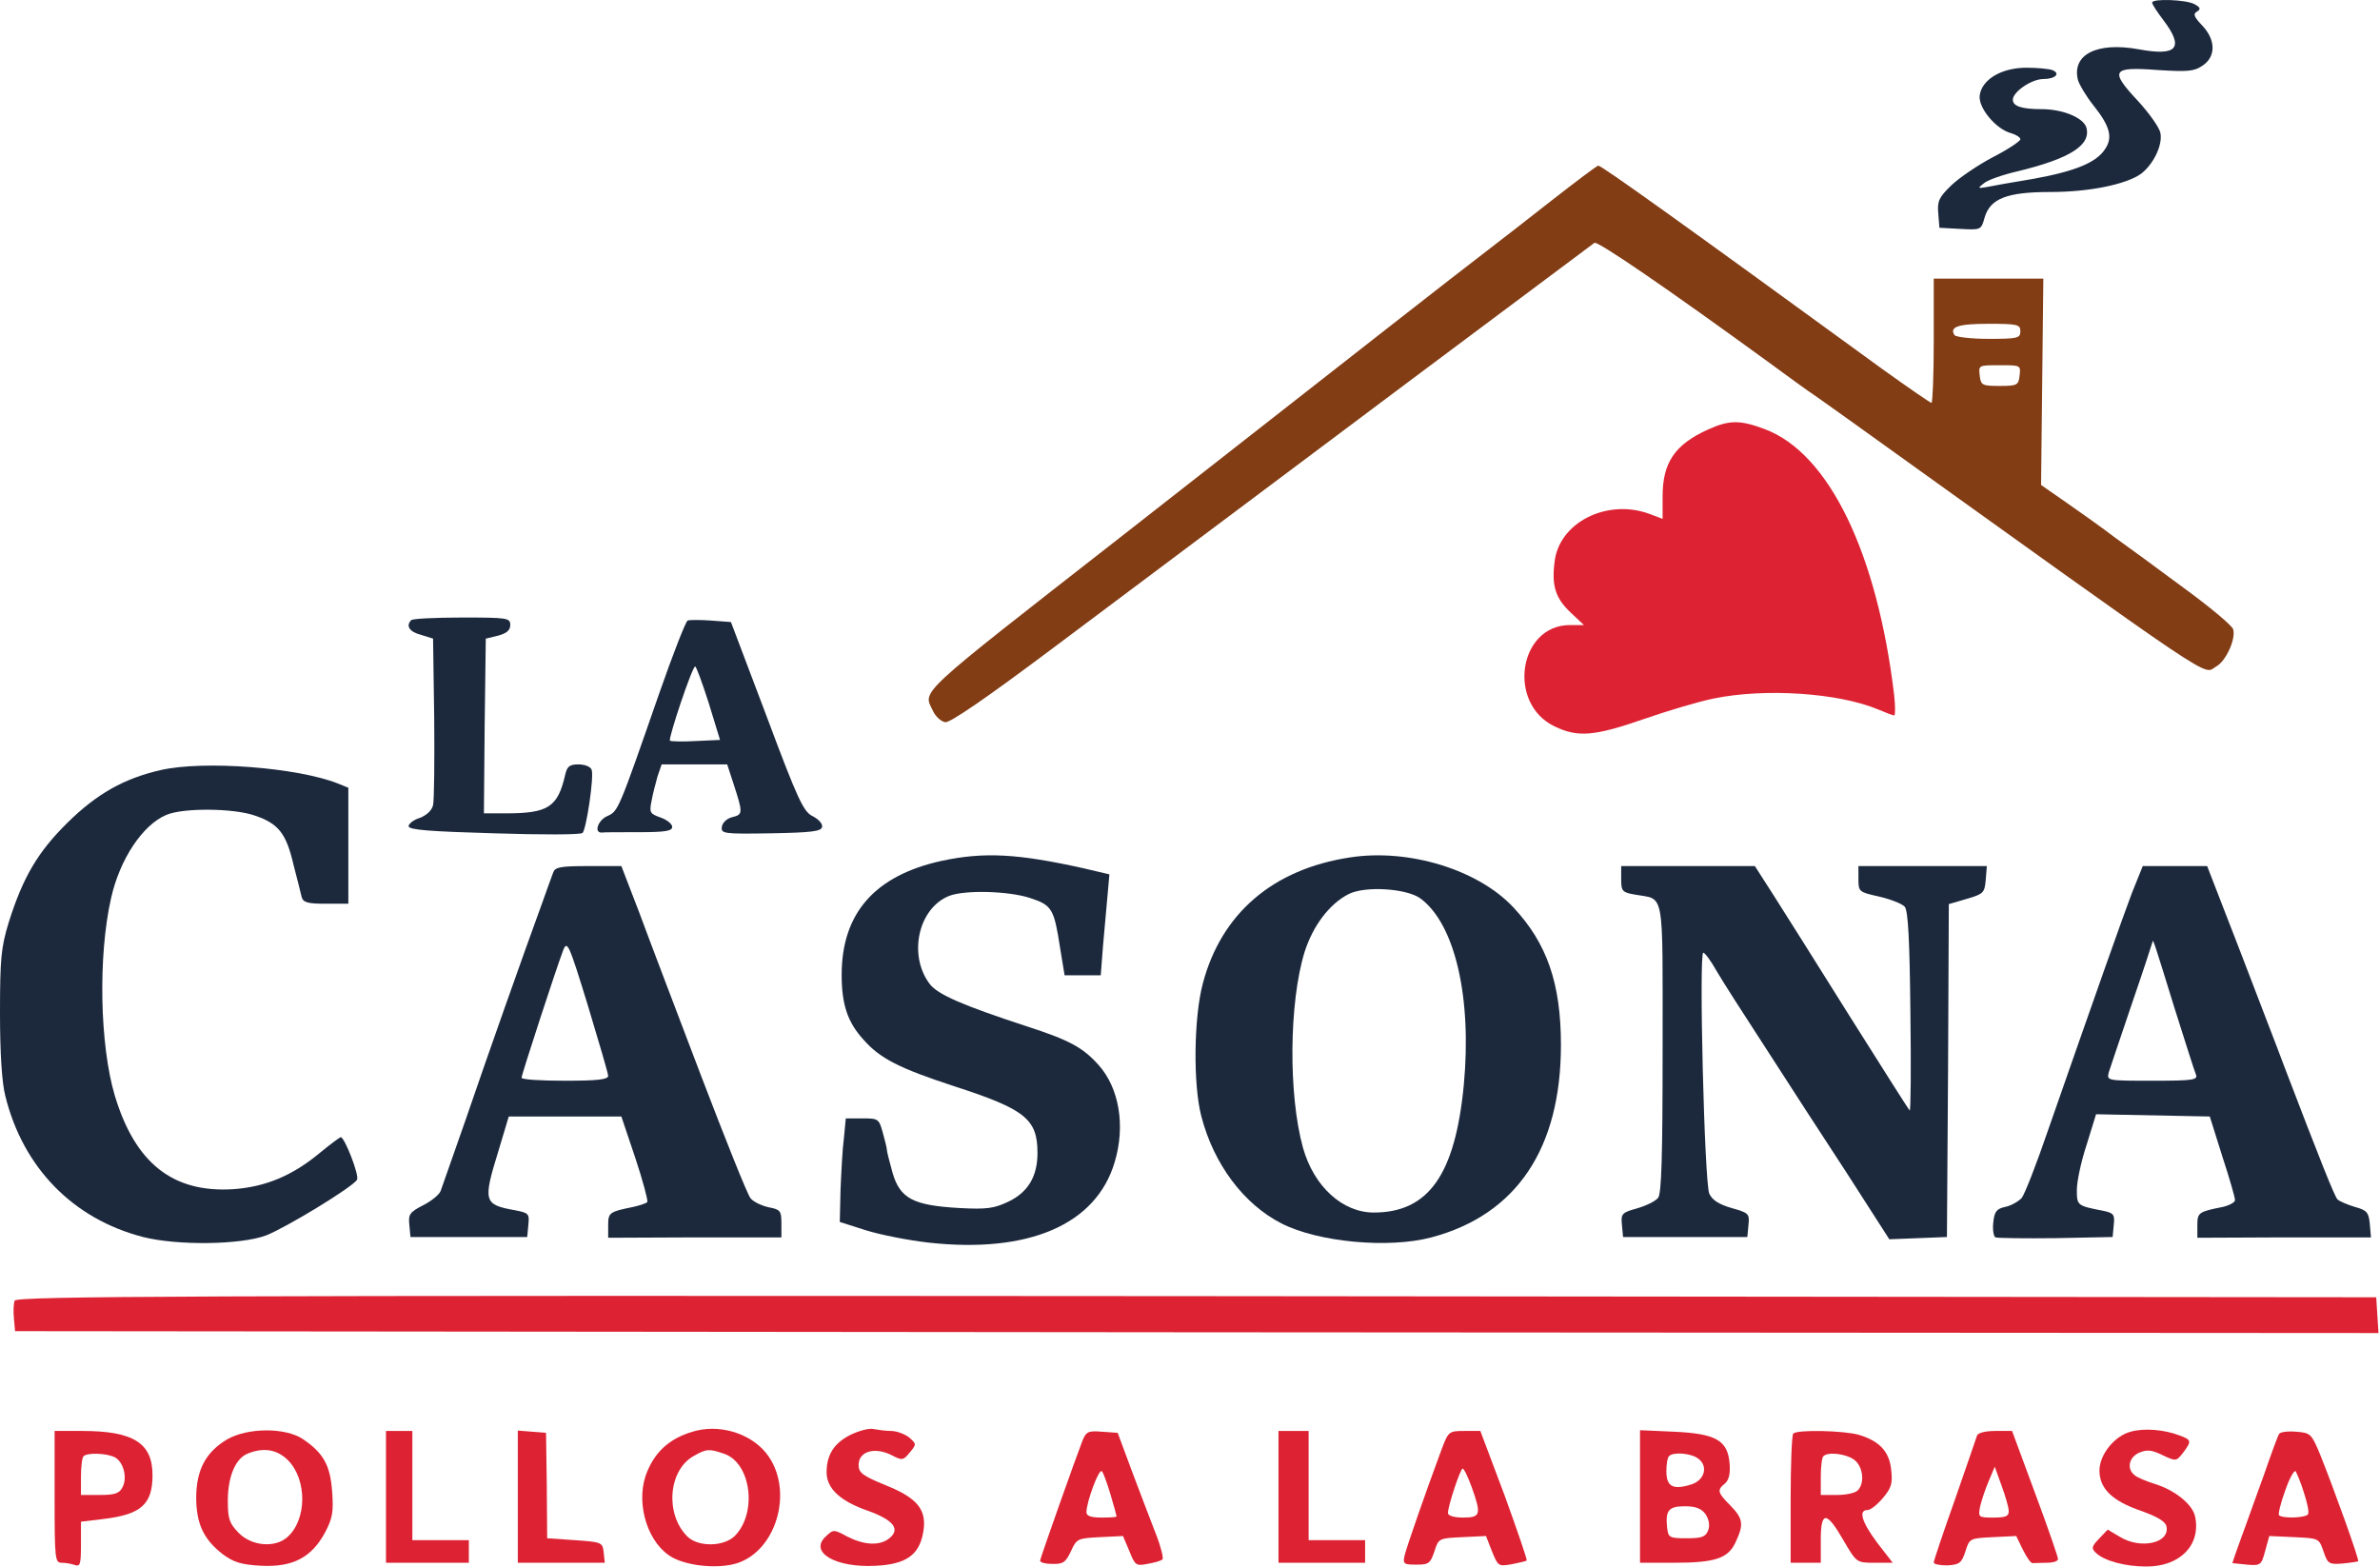
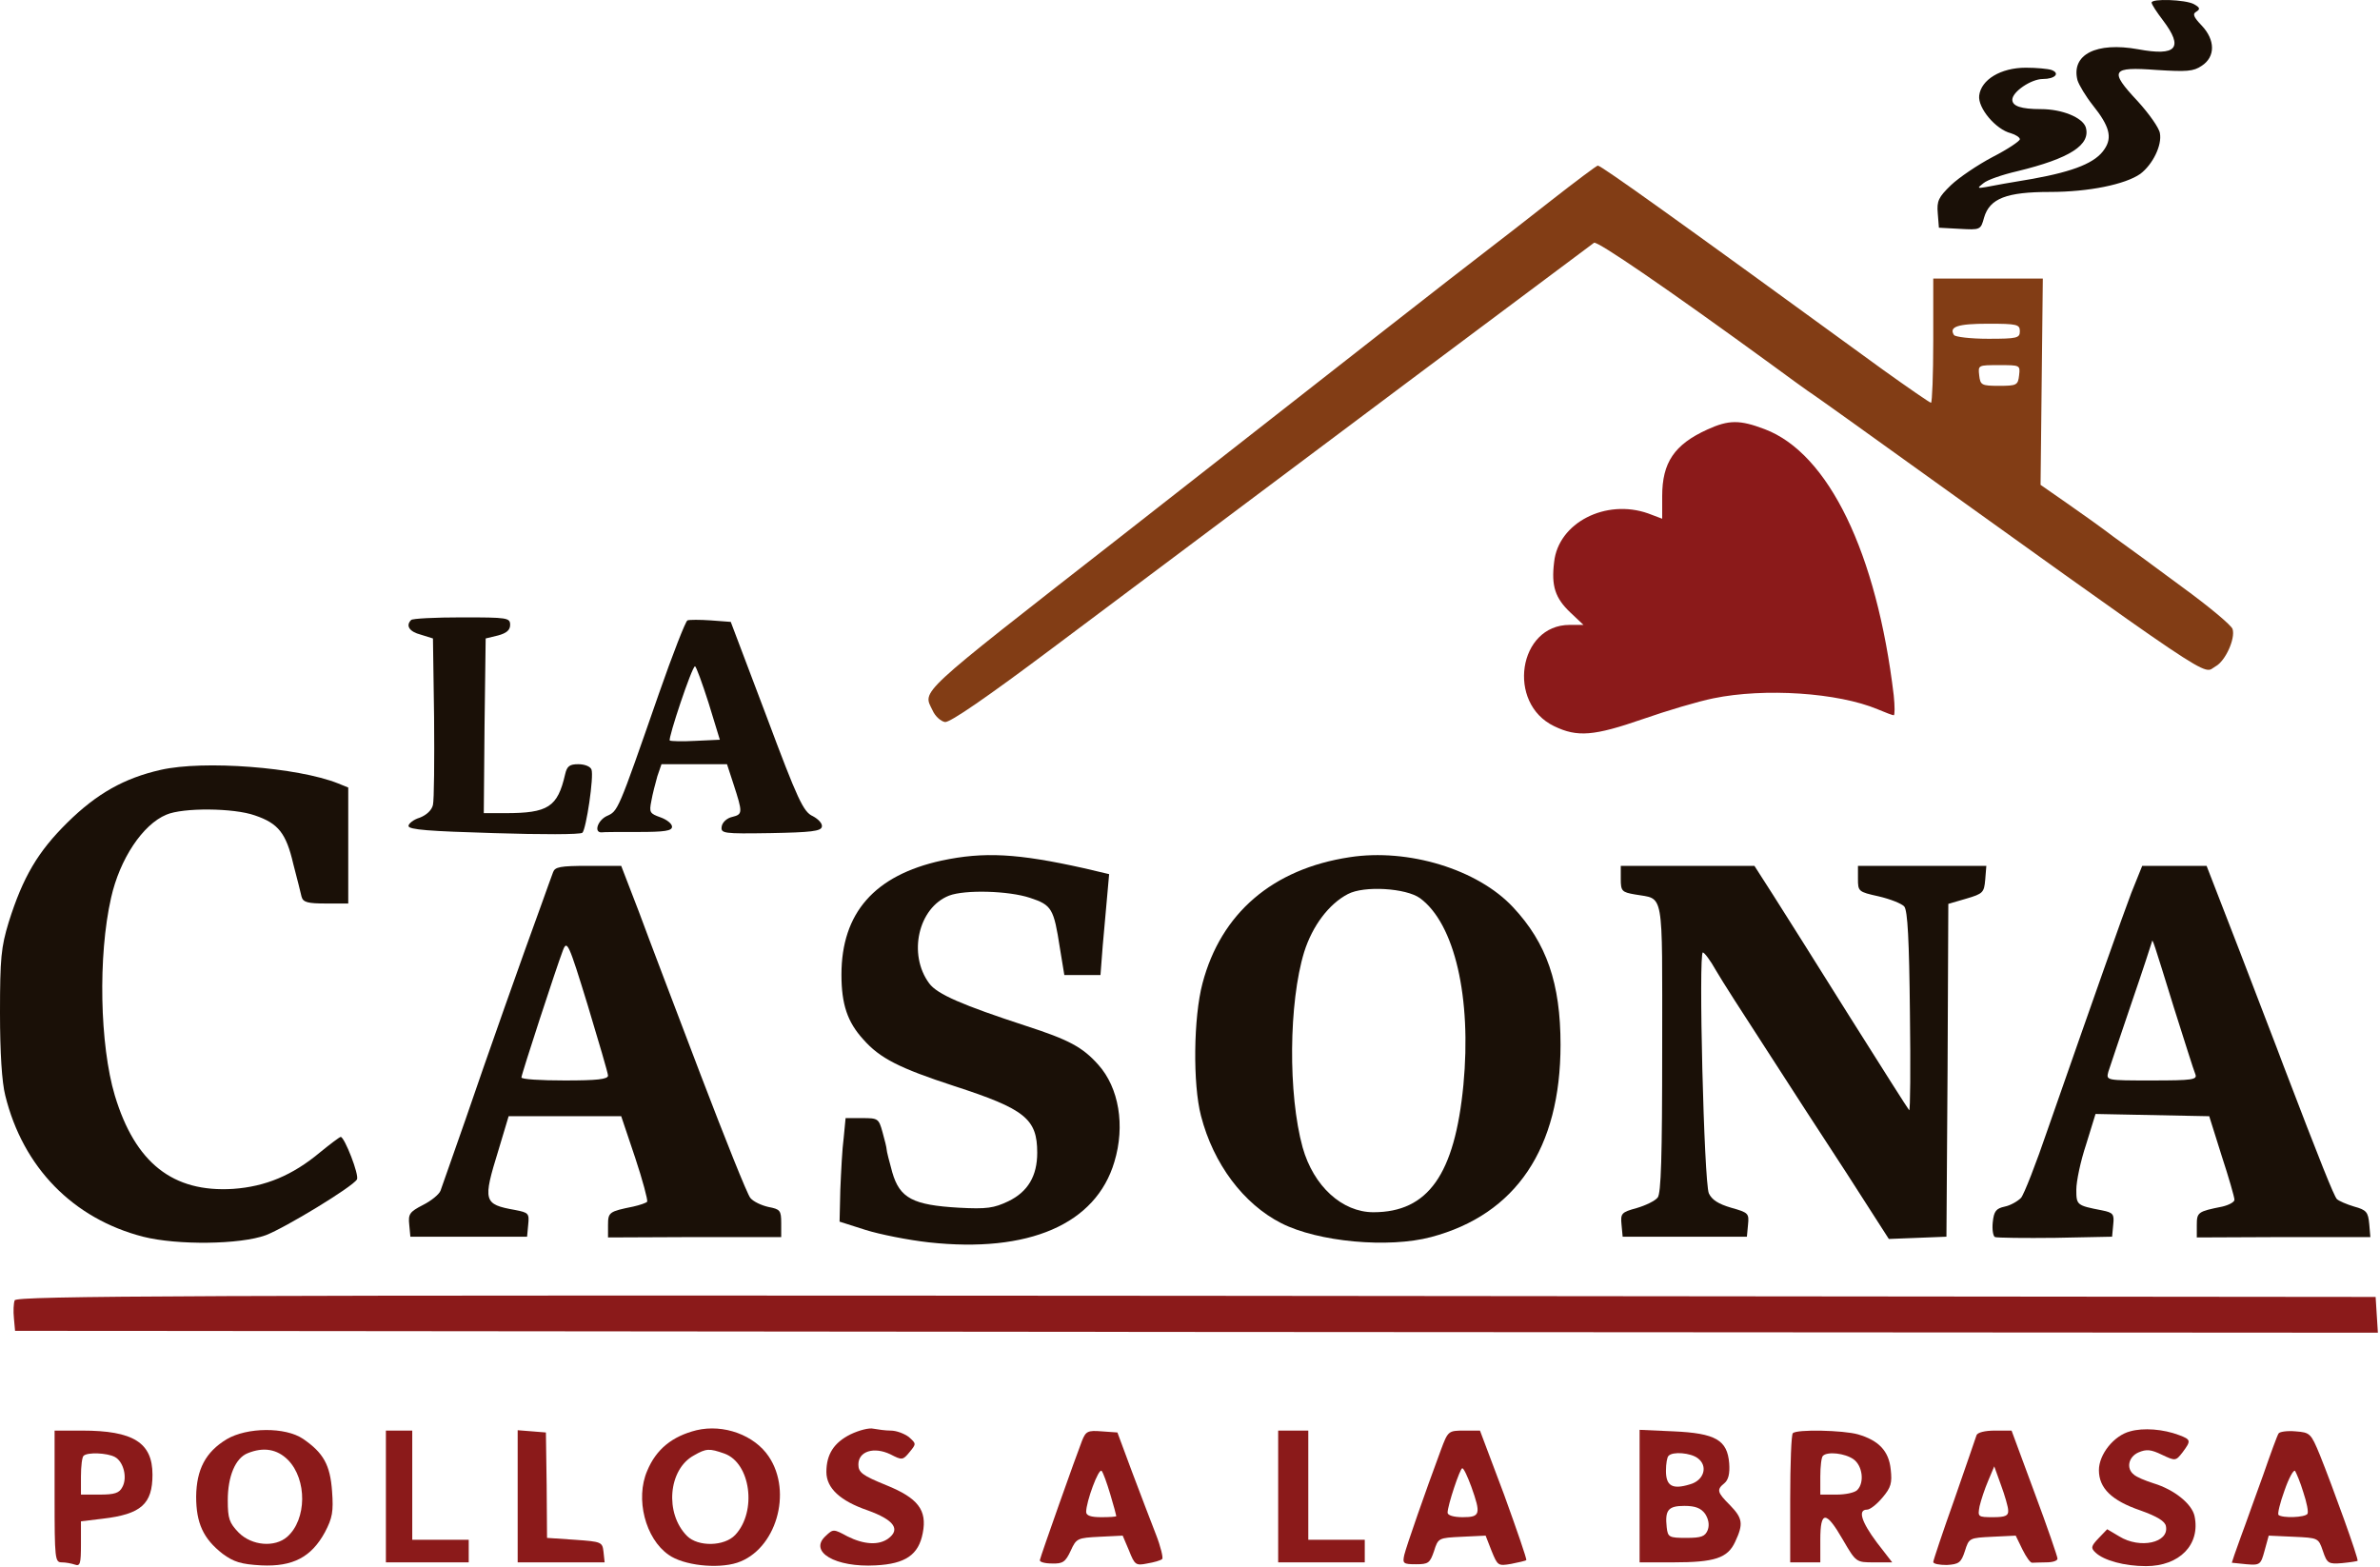
- <svg xmlns="http://www.w3.org/2000/svg" width="100%" height="100%" viewBox="0 0 632 416" version="1.1" xml:space="preserve" style="fill-rule:evenodd;clip-rule:evenodd;stroke-linejoin:round;stroke-miterlimit:2;">
-   <g transform="matrix(1,0,0,1,-175.5,-263.0177)">
-     <g transform="matrix(0.1,0,0,-0.1,0,958)">
-       <path d="M7470,6943C7470,6938 7484,6917 7500,6896C7556,6822 7536,6800 7434,6819C7323,6839 7256,6805 7273,6737C7277,6724 7295,6694 7314,6670C7358,6615 7366,6585 7345,6554C7322,6518 7265,6495 7155,6475C7100,6466 7044,6456 7030,6453C7007,6449 7006,6450 7023,6463C7033,6472 7074,6486 7113,6495C7253,6529 7309,6565 7295,6612C7286,6638 7232,6660 7176,6660C7123,6660 7100,6668 7100,6685C7100,6706 7150,6740 7181,6740C7213,6740 7228,6755 7204,6764C7195,6767 7165,6770 7136,6770C7069,6770 7017,6738 7012,6696C7008,6663 7056,6606 7096,6596C7109,6592 7120,6585 7120,6580C7120,6575 7087,6553 7048,6533C7008,6512 6958,6478 6937,6458C6904,6426 6899,6416 6902,6383L6905,6345L6960,6342C7015,6339 7016,6339 7025,6372C7040,6423 7085,6440 7200,6440C7303,6440 7400,6460 7440,6488C7473,6513 7498,6564 7492,6596C7490,6610 7463,6648 7433,6681C7356,6763 7363,6773 7483,6764C7563,6759 7581,6760 7603,6775C7640,6799 7639,6844 7603,6882C7581,6905 7578,6913 7589,6919C7600,6926 7598,6930 7582,6939C7559,6951 7470,6954 7470,6943Z" style="fill:rgb(28,41,61);fill-rule:nonzero;" />
+ <svg xmlns="http://www.w3.org/2000/svg" width="100%" height="100%" viewBox="0 0 2634 1734" version="1.1" xml:space="preserve" style="fill-rule:evenodd;clip-rule:evenodd;stroke-linejoin:round;stroke-miterlimit:2;">
+   <g>
+     <g>
+       <path d="M2381.25,2.843c0,2.083 5.833,10.833 12.5,19.583c23.333,30.833 15,40 -27.5,32.083c-46.25,-8.333 -74.167,5.833 -67.083,34.167c1.667,5.417 9.167,17.917 17.083,27.917c18.333,22.917 21.667,35.417 12.917,48.333c-9.583,15 -33.333,24.583 -79.167,32.917c-22.917,3.75 -46.25,7.917 -52.083,9.167c-9.583,1.667 -10,1.25 -2.917,-4.167c4.167,-3.75 21.25,-9.583 37.5,-13.333c58.333,-14.167 81.667,-29.167 75.833,-48.75c-3.75,-10.833 -26.25,-20 -49.583,-20c-22.083,0 -31.667,-3.333 -31.667,-10.417c0,-8.75 20.833,-22.917 33.75,-22.917c13.333,0 19.583,-6.25 9.583,-10c-3.75,-1.25 -16.25,-2.5 -28.333,-2.5c-27.917,0 -49.583,13.333 -51.667,30.833c-1.667,13.75 18.333,37.5 35,41.667c5.417,1.667 10,4.583 10,6.667c0,2.083 -13.75,11.25 -30,19.583c-16.667,8.75 -37.5,22.917 -46.25,31.25c-13.75,13.333 -15.833,17.5 -14.583,31.25l1.25,15.833l22.917,1.25c22.917,1.25 23.333,1.25 27.083,-12.5c6.25,-21.25 25,-28.333 72.917,-28.333c42.917,0 83.333,-8.333 100,-20c13.75,-10.417 24.167,-31.667 21.667,-45c-0.833,-5.833 -12.083,-21.667 -24.583,-35.417c-32.083,-34.167 -29.167,-38.333 20.833,-34.583c33.333,2.083 40.833,1.667 50,-4.583c15.417,-10 15,-28.75 0,-44.583c-9.167,-9.583 -10.417,-12.917 -5.833,-15.417c4.583,-2.917 3.75,-4.583 -2.917,-8.333c-9.583,-5 -46.667,-6.25 -46.667,-1.667Z" style="fill:#1a1007;fill-rule:nonzero;" />
    </g>
-     <g transform="matrix(0.1,0,0,-0.1,0,958)">
-       <path d="M5876,6418C5811,6367 5734,6307 5705,6285C5676,6263 5555,6169 5435,6075C5205,5895 5047,5771 4726,5520C4183,5096 4206,5117 4232,5063C4239,5047 4254,5034 4265,5032C4278,5030 4378,5099 4550,5228C5166,5690 5979,6298 5989,6305C5998,6310 6181,6185 6461,5981C6503,5950 6546,5919 6556,5912C6567,5905 6616,5870 6665,5835C7673,5112 7602,5159 7640,5180C7666,5194 7693,5254 7685,5279C7682,5289 7622,5339 7552,5390C7482,5442 7400,5502 7369,5524C7339,5547 7283,5587 7244,5614L7175,5662L7181,6210L6890,6210L6890,6045C6890,5954 6887,5880 6884,5880C6881,5880 6823,5920 6756,5968C6208,6367 6008,6510 5999,6510C5996,6510 5940,6468 5876,6418ZM7120,6070C7120,6052 7113,6050 7036,6050C6989,6050 6948,6055 6945,6060C6931,6082 6955,6090 7036,6090C7113,6090 7120,6088 7120,6070ZM7118,5953C7115,5927 7112,5925 7065,5925C7018,5925 7015,5927 7012,5953C7009,5980 7009,5980 7065,5980C7121,5980 7121,5980 7118,5953Z" style="fill:rgb(130,61,21);fill-rule:nonzero;" />
+     <g>
+       <path d="M1717.083,221.593c-27.083,21.25 -59.167,46.25 -71.25,55.417c-12.083,9.167 -62.5,48.333 -112.5,87.5c-95.833,75 -161.667,126.667 -295.417,231.25c-226.25,176.667 -216.667,167.917 -205.833,190.417c2.917,6.667 9.167,12.083 13.75,12.917c5.417,0.833 47.083,-27.917 118.75,-81.667c256.667,-192.5 595.417,-445.833 599.583,-448.75c3.75,-2.083 80,50 196.667,135c17.5,12.917 35.417,25.833 39.583,28.75c4.583,2.917 25,17.5 45.417,32.083c420,301.25 390.417,281.667 406.25,272.917c10.833,-5.833 22.083,-30.833 18.75,-41.25c-1.25,-4.167 -26.25,-25 -55.417,-46.25c-29.167,-21.667 -63.333,-46.667 -76.25,-55.833c-12.5,-9.583 -35.833,-26.25 -52.083,-37.5l-28.75,-20l2.5,-228.333l-121.25,0l0,68.75c0,37.917 -1.25,68.75 -2.5,68.75c-1.25,0 -25.417,-16.667 -53.333,-36.667c-228.333,-166.25 -311.667,-225.833 -315.417,-225.833c-1.25,0 -24.583,17.5 -51.25,38.333Zm518.333,145c0,7.5 -2.917,8.333 -35,8.333c-19.583,0 -36.667,-2.083 -37.917,-4.167c-5.833,-9.167 4.167,-12.5 37.917,-12.5c32.083,0 35,0.833 35,8.333Zm-0.833,48.75c-1.25,10.833 -2.5,11.667 -22.083,11.667c-19.583,0 -20.833,-0.833 -22.083,-11.667c-1.25,-11.25 -1.25,-11.25 22.083,-11.25c23.333,0 23.333,0 22.083,11.25Z" style="fill:#823d15;fill-rule:nonzero;" />
    </g>
-     <g transform="matrix(0.1,0,0,-0.1,0,958)">
-       <path d="M6290,5809C6202,5769 6170,5721 6170,5632L6170,5572L6133,5586C6020,5626 5894,5561 5883,5457C5875,5393 5886,5361 5926,5323L5961,5290L5924,5290C5788,5290 5756,5082 5883,5021C5945,4991 5989,4995 6119,5040C6182,5062 6266,5087 6306,5095C6442,5123 6637,5110 6742,5066C6763,5057 6782,5050 6785,5050C6788,5050 6788,5074 6785,5103C6740,5481 6612,5746 6442,5810C6376,5835 6347,5835 6290,5809Z" style="fill:rgb(221,35,51);fill-rule:nonzero;" />
+     <g>
+       <path d="M1889.583,475.343c-36.667,16.667 -50,36.667 -50,73.75l0,25l-15.417,-5.833c-47.083,-16.667 -99.583,10.417 -104.167,53.75c-3.333,26.667 1.25,40 17.917,55.833l14.583,13.75l-15.417,0c-56.667,0 -70,86.667 -17.083,112.083c25.833,12.5 44.167,10.833 98.333,-7.917c26.25,-9.167 61.25,-19.583 77.917,-22.917c56.667,-11.667 137.917,-6.25 181.667,12.083c8.75,3.75 16.667,6.667 17.917,6.667c1.25,0 1.25,-10 0,-22.083c-18.75,-157.5 -72.083,-267.917 -142.917,-294.583c-27.5,-10.417 -39.583,-10.417 -63.333,0.417Z" style="fill:#8b1a1a;fill-rule:nonzero;" />
    </g>
-     <g transform="matrix(0.1,0,0,-0.1,0,958)">
-       <path d="M2847,5303C2832,5288 2842,5272 2873,5264L2905,5254L2908,5045C2909,4929 2908,4825 2905,4812C2902,4798 2888,4785 2870,4778C2853,4773 2840,4762 2840,4756C2840,4746 2896,4742 3067,4737C3192,4733 3297,4733 3302,4738C3312,4748 3333,4888 3326,4906C3323,4914 3308,4920 3291,4920C3268,4920 3261,4915 3256,4893C3236,4806 3211,4790 3097,4790L3040,4790L3042,5022L3045,5254L3078,5262C3100,5268 3110,5276 3110,5290C3110,5309 3103,5310 2982,5310C2911,5310 2850,5307 2847,5303Z" style="fill:rgb(28,41,61);fill-rule:nonzero;" />
+     <g>
+       <path d="M455,686.176c-6.25,6.25 -2.083,12.917 10.833,16.25l13.333,4.167l1.25,87.083c0.417,48.333 0,91.667 -1.25,97.083c-1.25,5.833 -7.083,11.25 -14.583,14.167c-7.083,2.083 -12.5,6.667 -12.5,9.167c0,4.167 23.333,5.833 94.583,7.917c52.083,1.667 95.833,1.667 97.917,-0.417c4.167,-4.167 12.917,-62.5 10,-70c-1.25,-3.333 -7.5,-5.833 -14.583,-5.833c-9.583,0 -12.5,2.083 -14.583,11.25c-8.333,36.25 -18.75,42.917 -66.25,42.917l-23.75,0l0.833,-96.667l1.25,-96.667l13.75,-3.333c9.167,-2.5 13.333,-5.833 13.333,-11.667c0,-7.917 -2.917,-8.333 -53.333,-8.333c-29.583,0 -55,1.25 -56.25,2.917Z" style="fill:#1a1007;fill-rule:nonzero;" />
    </g>
-     <g transform="matrix(0.1,0,0,-0.1,0,958)">
-       <path d="M3581,5302C3576,5300 3542,5213 3505,5107C3395,4791 3397,4796 3366,4782C3342,4770 3332,4738 3353,4739C3357,4740 3401,4740 3450,4740C3521,4740 3540,4743 3540,4754C3540,4762 3526,4773 3509,4779C3481,4789 3479,4792 3485,4822C3488,4840 3496,4870 3501,4888L3512,4920L3686,4920L3703,4868C3728,4791 3728,4787 3700,4780C3686,4777 3674,4766 3672,4755C3669,4736 3675,4735 3802,4737C3909,4739 3936,4742 3938,4754C3940,4762 3929,4774 3914,4782C3889,4793 3874,4825 3791,5047L3696,5298L3643,5302C3614,5304 3586,5304 3581,5302ZM3637,5083L3667,4985L3602,4982C3567,4980 3536,4981 3534,4983C3529,4988 3593,5180 3601,5180C3604,5180 3620,5136 3637,5083Z" style="fill:rgb(28,41,61);fill-rule:nonzero;" />
+     <g>
+       <path d="M760.833,686.593c-2.083,0.833 -16.25,37.083 -31.667,81.25c-45.833,131.667 -45,129.583 -57.917,135.417c-10,5 -14.167,18.333 -5.417,17.917c1.667,-0.417 20,-0.417 40.417,-0.417c29.583,0 37.5,-1.25 37.5,-5.833c0,-3.333 -5.833,-7.917 -12.917,-10.417c-11.667,-4.167 -12.5,-5.417 -10,-17.917c1.25,-7.5 4.583,-20 6.667,-27.5l4.583,-13.333l72.5,0l7.083,21.667c10.417,32.083 10.417,33.75 -1.25,36.667c-5.833,1.25 -10.833,5.833 -11.667,10.417c-1.25,7.917 1.25,8.333 54.167,7.5c44.583,-0.833 55.833,-2.083 56.667,-7.083c0.833,-3.333 -3.75,-8.333 -10,-11.667c-10.417,-4.583 -16.667,-17.917 -51.25,-110.417l-39.583,-104.583l-22.083,-1.667c-12.083,-0.833 -23.75,-0.833 -25.833,0Zm23.333,91.25l12.5,40.833l-27.083,1.25c-14.583,0.833 -27.5,0.417 -28.333,-0.417c-2.083,-2.083 24.583,-82.083 27.917,-82.083c1.25,0 7.917,18.333 15,40.417Z" style="fill:#1a1007;fill-rule:nonzero;" />
    </g>
-     <g transform="matrix(0.1,0,0,-0.1,0,958)">
-       <path d="M2182,4905C2085,4883 2012,4842 1934,4765C1856,4688 1816,4621 1778,4500C1758,4434 1755,4405 1755,4260C1755,4154 1760,4075 1769,4040C1816,3849 1949,3713 2135,3665C2226,3642 2393,3644 2461,3669C2513,3689 2691,3797 2703,3817C2710,3828 2670,3930 2660,3930C2657,3930 2632,3911 2605,3889C2532,3828 2460,3798 2374,3792C2214,3782 2114,3861 2060,4040C2020,4174 2015,4411 2050,4565C2073,4668 2134,4760 2197,4786C2241,4805 2376,4804 2432,4784C2494,4763 2515,4737 2534,4655C2544,4617 2554,4577 2556,4568C2560,4553 2573,4550 2621,4550L2680,4550L2680,4858L2653,4869C2545,4912 2296,4931 2182,4905Z" style="fill:rgb(28,41,61);fill-rule:nonzero;" />
+     <g>
+       <path d="M177.917,852.009c-40.417,9.167 -70.833,26.25 -103.333,58.333c-32.5,32.083 -49.167,60 -65,110.417c-8.333,27.5 -9.583,39.583 -9.583,100c0,44.167 2.083,77.083 5.833,91.667c19.583,79.583 75,136.25 152.5,156.25c37.917,9.583 107.5,8.75 135.833,-1.667c21.667,-8.333 95.833,-53.333 100.833,-61.667c2.917,-4.583 -13.75,-47.083 -17.917,-47.083c-1.25,0 -11.667,7.917 -22.917,17.083c-30.417,25.417 -60.417,37.917 -96.25,40.417c-66.667,4.167 -108.333,-28.75 -130.833,-103.333c-16.667,-55.833 -18.75,-154.583 -4.167,-218.75c9.583,-42.917 35,-81.25 61.25,-92.083c18.333,-7.917 74.583,-7.5 97.917,0.833c25.833,8.75 34.583,19.583 42.5,53.75c4.167,15.833 8.333,32.5 9.167,36.25c1.667,6.25 7.083,7.5 27.083,7.5l24.583,0l0,-128.333l-11.25,-4.583c-45,-17.917 -148.75,-25.833 -196.25,-15Z" style="fill:#1a1007;fill-rule:nonzero;" />
    </g>
-     <g transform="matrix(0.1,0,0,-0.1,0,958)">
-       <path d="M4256,4664C4078,4625 3990,4525 3990,4361C3990,4282 4006,4235 4048,4189C4092,4139 4143,4113 4290,4065C4478,4004 4510,3978 4510,3888C4510,3826 4485,3784 4433,3759C4395,3741 4376,3738 4302,3742C4180,3749 4145,3767 4125,3836C4117,3865 4110,3892 4110,3897C4110,3901 4105,3922 4099,3943C4089,3979 4087,3980 4045,3980L4001,3980L3996,3928C3992,3899 3989,3837 3987,3790L3985,3705L4054,3683C4092,3671 4168,3656 4222,3650C4487,3621 4666,3698 4715,3864C4744,3960 4727,4061 4672,4122C4630,4169 4594,4188 4480,4225C4312,4280 4244,4309 4223,4338C4166,4415 4194,4539 4276,4571C4318,4587 4434,4584 4491,4565C4549,4546 4554,4536 4570,4433L4582,4360L4678,4360L4684,4438C4688,4480 4693,4540 4696,4572L4701,4628L4633,4644C4458,4683 4369,4688 4256,4664Z" style="fill:rgb(28,41,61);fill-rule:nonzero;" />
+     <g>
+       <path d="M1042.083,952.426c-74.167,16.25 -110.833,57.917 -110.833,126.25c0,32.917 6.667,52.5 24.167,71.667c18.333,20.833 39.583,31.667 100.833,51.667c78.333,25.417 91.667,36.25 91.667,73.75c0,25.833 -10.417,43.333 -32.083,53.75c-15.833,7.5 -23.75,8.75 -54.583,7.083c-50.833,-2.917 -65.417,-10.417 -73.75,-39.167c-3.333,-12.083 -6.25,-23.333 -6.25,-25.417c0,-1.667 -2.083,-10.417 -4.583,-19.167c-4.167,-15 -5,-15.417 -22.5,-15.417l-18.333,0l-2.083,21.667c-1.667,12.083 -2.917,37.917 -3.75,57.5l-0.833,35.417l28.75,9.167c15.833,5 47.5,11.25 70,13.75c110.417,12.083 185,-20 205.417,-89.167c12.083,-40 5,-82.083 -17.917,-107.5c-17.5,-19.583 -32.5,-27.5 -80,-42.917c-70,-22.917 -98.333,-35 -107.083,-47.083c-23.75,-32.083 -12.083,-83.75 22.083,-97.083c17.5,-6.667 65.833,-5.417 89.583,2.5c24.167,7.917 26.25,12.083 32.917,55l5,30.417l40,0l2.5,-32.5c1.667,-17.5 3.75,-42.5 5,-55.833l2.083,-23.333l-28.333,-6.667c-72.917,-16.25 -110,-18.333 -157.083,-8.333Z" style="fill:#1a1007;fill-rule:nonzero;" />
    </g>
-     <g transform="matrix(0.1,0,0,-0.1,0,958)">
-       <path d="M5340,4673C5135,4642 4998,4524 4949,4338C4925,4248 4923,4070 4945,3986C4978,3858 5058,3752 5158,3701C5256,3651 5443,3634 5556,3664C5782,3724 5900,3900 5900,4175C5900,4338 5863,4445 5774,4540C5680,4641 5495,4697 5340,4673ZM5527,4564C5619,4496 5664,4300 5642,4068C5619,3830 5548,3730 5403,3730C5320,3730 5244,3799 5215,3902C5176,4043 5178,4287 5219,4421C5241,4491 5285,4549 5335,4575C5378,4598 5490,4591 5527,4564Z" style="fill:rgb(28,41,61);fill-rule:nonzero;" />
+     <g>
+       <path d="M1493.75,948.676c-85.417,12.917 -142.5,62.083 -162.917,139.583c-10,37.5 -10.833,111.667 -1.667,146.667c13.75,53.333 47.083,97.5 88.75,118.75c40.833,20.833 118.75,27.917 165.833,15.417c94.167,-25 143.333,-98.333 143.333,-212.917c0,-67.917 -15.417,-112.5 -52.5,-152.083c-39.167,-42.083 -116.25,-65.417 -180.833,-55.417Zm77.917,45.417c38.333,28.333 57.083,110 47.917,206.667c-9.583,99.167 -39.167,140.833 -99.583,140.833c-34.583,0 -66.25,-28.75 -78.333,-71.667c-16.25,-58.75 -15.417,-160.417 1.667,-216.25c9.167,-29.167 27.5,-53.333 48.333,-64.167c17.917,-9.583 64.583,-6.667 80,4.583Z" style="fill:#1a1007;fill-rule:nonzero;" />
    </g>
-     <g transform="matrix(0.1,0,0,-0.1,0,958)">
-       <path d="M3224,4633C3220,4623 3207,4586 3194,4550C3145,4416 3047,4139 2991,3975C2958,3882 2929,3797 2925,3787C2921,3777 2900,3760 2878,3749C2843,3731 2839,3725 2842,3697L2845,3665L3155,3665L3158,3697C3161,3727 3159,3729 3123,3736C3039,3751 3037,3759 3079,3895L3106,3985L3405,3985L3442,3875C3462,3815 3476,3762 3474,3758C3472,3755 3455,3749 3437,3745C3373,3732 3370,3730 3370,3696L3370,3663L3600,3664L3830,3664L3830,3701C3830,3735 3827,3738 3796,3744C3778,3748 3756,3758 3748,3768C3740,3777 3681,3925 3616,4095C3551,4266 3477,4460 3452,4528L3405,4650L3317,4650C3242,4650 3229,4647 3224,4633ZM3370,4093C3370,4083 3340,4080 3255,4080C3192,4080 3140,4083 3140,4088C3140,4096 3233,4381 3250,4425C3261,4454 3265,4446 3316,4280C3345,4184 3370,4099 3370,4093Z" style="fill:rgb(28,41,61);fill-rule:nonzero;" />
+     <g>
+       <path d="M612.083,965.343c-1.667,4.167 -7.083,19.583 -12.5,34.583c-20.417,55.833 -61.25,171.25 -84.583,239.583c-13.75,38.75 -25.833,74.167 -27.5,78.333c-1.667,4.167 -10.417,11.25 -19.583,15.833c-14.583,7.5 -16.25,10 -15,21.667l1.25,13.333l129.167,0l1.25,-13.333c1.25,-12.5 0.417,-13.333 -14.583,-16.25c-35,-6.25 -35.833,-9.583 -18.333,-66.25l11.25,-37.5l124.583,0l15.417,45.833c8.333,25 14.167,47.083 13.333,48.75c-0.833,1.25 -7.917,3.75 -15.417,5.417c-26.667,5.417 -27.917,6.25 -27.917,20.417l0,13.75l95.833,-0.417l95.833,0l0,-15.417c0,-14.167 -1.25,-15.417 -14.167,-17.917c-7.5,-1.667 -16.667,-5.833 -20,-10c-3.333,-3.75 -27.917,-65.417 -55,-136.25c-27.083,-71.25 -57.917,-152.083 -68.333,-180.417l-19.583,-50.833l-36.667,0c-31.25,0 -36.667,1.25 -38.75,7.083Zm60.833,225c0,4.167 -12.5,5.417 -47.917,5.417c-26.25,0 -47.917,-1.25 -47.917,-3.333c0,-3.333 38.75,-122.083 45.833,-140.417c4.583,-12.083 6.25,-8.75 27.5,60.417c12.083,40 22.5,75.417 22.5,77.917Z" style="fill:#1a1007;fill-rule:nonzero;" />
    </g>
-     <g transform="matrix(0.1,0,0,-0.1,0,958)">
-       <path d="M6060,4615C6060,4583 6063,4580 6098,4574C6176,4560 6170,4594 6170,4167C6170,3875 6167,3780 6158,3769C6151,3760 6126,3748 6102,3741C6062,3730 6059,3727 6062,3697L6065,3665L6395,3665L6398,3697C6401,3727 6399,3729 6353,3742C6319,3752 6302,3763 6294,3780C6281,3808 6266,4420 6278,4420C6282,4420 6298,4399 6313,4372C6328,4346 6387,4254 6443,4168C6499,4081 6596,3931 6659,3835L6772,3659L6849,3662L6925,3665L6928,4107L6930,4549L6978,4563C7022,4576 7025,4579 7028,4613L7031,4650L6690,4650L6690,4616C6690,4582 6691,4581 6745,4569C6775,4562 6806,4550 6813,4542C6822,4531 6826,4453 6828,4261C6830,4115 6829,3998 6826,4001C6823,4004 6752,4116 6667,4251C6583,4385 6492,4530 6465,4572L6415,4650L6060,4650L6060,4615Z" style="fill:rgb(28,41,61);fill-rule:nonzero;" />
+     <g>
+       <path d="M1793.75,972.843c0,13.333 1.25,14.583 15.833,17.083c32.5,5.833 30,-8.333 30,169.583c0,121.667 -1.25,161.25 -5,165.833c-2.917,3.75 -13.333,8.75 -23.333,11.667c-16.667,4.583 -17.917,5.833 -16.667,18.333l1.25,13.333l137.5,0l1.25,-13.333c1.25,-12.5 0.417,-13.333 -18.75,-18.75c-14.167,-4.167 -21.25,-8.75 -24.583,-15.833c-5.417,-11.667 -11.667,-266.667 -6.667,-266.667c1.667,0 8.333,8.75 14.583,20c6.25,10.833 30.833,49.167 54.167,85c23.333,36.25 63.75,98.75 90,138.75l47.083,73.333l32.083,-1.25l31.667,-1.25l1.25,-184.167l0.833,-184.167l20,-5.833c18.333,-5.417 19.583,-6.667 20.833,-20.833l1.25,-15.417l-142.083,0l0,14.167c0,14.167 0.417,14.583 22.917,19.583c12.5,2.917 25.417,7.917 28.333,11.25c3.75,4.583 5.417,37.083 6.25,117.083c0.833,60.833 0.417,109.583 -0.833,108.333c-1.25,-1.25 -30.833,-47.917 -66.25,-104.167c-35,-55.833 -72.917,-116.25 -84.167,-133.75l-20.833,-32.5l-147.917,0l0,14.583Z" style="fill:#1a1007;fill-rule:nonzero;" />
    </g>
-     <g transform="matrix(0.1,0,0,-0.1,0,958)">
-       <path d="M7416,4578C7390,4509 7326,4328 7194,3950C7163,3859 7131,3777 7123,3768C7114,3759 7095,3748 7080,3745C7057,3740 7051,3733 7048,3703C7046,3684 7049,3666 7054,3664C7060,3662 7133,3661 7215,3662L7365,3665L7368,3697C7371,3725 7368,3729 7338,3735C7271,3748 7270,3749 7270,3790C7270,3812 7281,3865 7296,3910L7321,3991L7623,3985L7656,3880C7675,3822 7690,3770 7690,3763C7690,3757 7675,3749 7658,3745C7593,3732 7590,3730 7590,3696L7590,3663L7820,3664L8051,3664L8048,3699C8045,3730 8041,3736 8008,3745C7988,3751 7967,3760 7962,3765C7954,3774 7919,3861 7820,4120C7805,4161 7752,4297 7704,4423L7616,4650L7445,4650L7416,4578ZM7529,4274C7557,4186 7582,4106 7586,4097C7592,4082 7580,4080 7470,4080C7349,4080 7349,4080 7355,4103C7359,4115 7386,4196 7416,4284C7446,4371 7470,4445 7471,4449C7472,4458 7475,4449 7529,4274Z" style="fill:rgb(28,41,61);fill-rule:nonzero;" />
+     <g>
+       <path d="M2358.75,988.259c-10.833,28.75 -37.5,104.167 -92.5,261.667c-12.917,37.917 -26.25,72.083 -29.583,75.833c-3.75,3.75 -11.667,8.333 -17.917,9.583c-9.583,2.083 -12.083,5 -13.333,17.5c-0.833,7.917 0.417,15.417 2.5,16.25c2.5,0.833 32.917,1.25 67.083,0.833l62.5,-1.25l1.25,-13.333c1.25,-11.667 0,-13.333 -12.5,-15.833c-27.917,-5.417 -28.333,-5.833 -28.333,-22.917c0,-9.167 4.583,-31.25 10.833,-50l10.417,-33.75l125.833,2.5l13.75,43.75c7.917,24.167 14.167,45.833 14.167,48.75c0,2.5 -6.25,5.833 -13.333,7.5c-27.083,5.417 -28.333,6.25 -28.333,20.417l0,13.75l95.833,-0.417l96.25,0l-1.25,-14.583c-1.25,-12.917 -2.917,-15.417 -16.667,-19.167c-8.333,-2.5 -17.083,-6.25 -19.167,-8.333c-3.333,-3.75 -17.917,-40 -59.167,-147.917c-6.25,-17.083 -28.333,-73.75 -48.333,-126.25l-36.667,-94.583l-71.25,0l-12.083,30Zm47.083,126.667c11.667,36.667 22.083,70 23.75,73.75c2.5,6.25 -2.5,7.083 -48.333,7.083c-50.417,0 -50.417,0 -47.917,-9.583c1.667,-5 12.917,-38.75 25.417,-75.417c12.5,-36.25 22.5,-67.083 22.917,-68.75c0.417,-3.75 1.667,0 24.167,72.917Z" style="fill:#1a1007;fill-rule:nonzero;" />
    </g>
-     <g transform="matrix(0.1,0,0,-0.1,0,958)">
-       <path d="M1794,3496C1791,3488 1790,3467 1792,3448L1795,3415L4933,3412L8071,3410L8068,3457L8065,3505L4932,3508C2248,3510 1799,3508 1794,3496Z" style="fill:rgb(221,35,51);fill-rule:nonzero;" />
+     <g>
+       <path d="M16.25,1439.093c-1.25,3.333 -1.667,12.083 -0.833,20l1.25,13.75l1307.5,1.25l1307.5,0.833l-1.25,-19.583l-1.25,-20l-1305.417,-1.25c-1118.333,-0.833 -1305.417,0 -1307.5,5Z" style="fill:#8b1a1a;fill-rule:nonzero;" />
    </g>
-     <g transform="matrix(0.1,0,0,-0.1,0,958)">
-       <path d="M3605,3151C3541,3135 3498,3101 3474,3043C3442,2969 3469,2863 3531,2820C3570,2792 3660,2782 3713,2799C3816,2833 3861,2986 3797,3081C3759,3138 3677,3168 3605,3151ZM3679,3089C3749,3064 3766,2935 3708,2873C3679,2842 3609,2841 3580,2870C3520,2930 3530,3047 3598,3084C3631,3103 3639,3103 3679,3089Z" style="fill:rgb(221,35,51);fill-rule:nonzero;" />
+     <g>
+       <path d="M770.833,1582.843c-26.667,6.667 -44.583,20.833 -54.583,45c-13.333,30.833 -2.083,75 23.75,92.917c16.25,11.667 53.75,15.833 75.833,8.75c42.917,-14.167 61.667,-77.917 35,-117.5c-15.833,-23.75 -50,-36.25 -80,-29.167Zm30.833,25.833c29.167,10.417 36.25,64.167 12.083,90c-12.083,12.917 -41.25,13.333 -53.333,1.25c-25,-25 -20.833,-73.75 7.5,-89.167c13.75,-7.917 17.083,-7.917 33.75,-2.083Z" style="fill:#8b1a1a;fill-rule:nonzero;" />
    </g>
-     <g transform="matrix(0.1,0,0,-0.1,0,958)">
-       <path d="M4014,3140C3970,3118 3950,3087 3950,3040C3950,2997 3987,2963 4060,2938C4129,2913 4148,2888 4114,2863C4089,2845 4050,2847 4006,2869C3969,2889 3968,2889 3948,2870C3902,2828 3974,2786 4081,2792C4160,2796 4195,2820 4206,2878C4218,2939 4193,2971 4109,3005C4045,3031 4035,3039 4035,3060C4035,3095 4076,3108 4120,3087C4151,3071 4153,3071 4171,3093C4189,3115 4189,3115 4169,3133C4157,3142 4136,3150 4121,3150C4107,3150 4086,3153 4075,3155C4064,3158 4037,3151 4014,3140Z" style="fill:rgb(221,35,51);fill-rule:nonzero;" />
+     <g>
+       <path d="M941.25,1587.426c-18.333,9.167 -26.667,22.083 -26.667,41.667c0,17.917 15.417,32.083 45.833,42.5c28.75,10.417 36.667,20.833 22.5,31.25c-10.417,7.5 -26.667,6.667 -45,-2.5c-15.417,-8.333 -15.833,-8.333 -24.167,-0.417c-19.167,17.5 10.833,35 55.417,32.5c32.917,-1.667 47.5,-11.667 52.083,-35.833c5,-25.417 -5.417,-38.75 -40.417,-52.917c-26.667,-10.833 -30.833,-14.167 -30.833,-22.917c0,-14.583 17.083,-20 35.417,-11.25c12.917,6.667 13.75,6.667 21.25,-2.5c7.5,-9.167 7.5,-9.167 -0.833,-16.667c-5,-3.75 -13.75,-7.083 -20,-7.083c-5.833,0 -14.583,-1.25 -19.167,-2.083c-4.583,-1.25 -15.833,1.667 -25.417,6.25Z" style="fill:#8b1a1a;fill-rule:nonzero;" />
    </g>
-     <g transform="matrix(0.1,0,0,-0.1,0,958)">
-       <path d="M7413,3148C7370,3137 7330,3087 7330,3045C7330,2997 7364,2964 7440,2938C7485,2922 7506,2909 7508,2896C7517,2852 7439,2835 7384,2869L7352,2888L7329,2864C7309,2843 7308,2838 7321,2826C7343,2805 7398,2790 7455,2790C7544,2790 7600,2847 7584,2923C7577,2955 7531,2993 7475,3010C7453,3017 7429,3027 7423,3033C7402,3049 7408,3080 7435,3092C7456,3101 7468,3100 7497,3086C7533,3069 7534,3069 7552,3092C7575,3123 7575,3126 7543,3138C7501,3154 7448,3158 7413,3148Z" style="fill:rgb(221,35,51);fill-rule:nonzero;" />
+     <g>
+       <path d="M2357.5,1584.093c-17.917,4.583 -34.583,25.417 -34.583,42.917c0,20 14.167,33.75 45.833,44.583c18.75,6.667 27.5,12.083 28.333,17.5c3.75,18.333 -28.75,25.417 -51.667,11.25l-13.333,-7.917l-9.583,10c-8.333,8.75 -8.75,10.833 -3.333,15.833c9.167,8.75 32.083,15 55.833,15c37.083,0 60.417,-23.75 53.75,-55.417c-2.917,-13.333 -22.083,-29.167 -45.417,-36.25c-9.167,-2.917 -19.167,-7.083 -21.667,-9.583c-8.75,-6.667 -6.25,-19.583 5,-24.583c8.75,-3.75 13.75,-3.333 25.833,2.5c15,7.083 15.417,7.083 22.917,-2.5c9.583,-12.917 9.583,-14.167 -3.75,-19.167c-17.5,-6.667 -39.583,-8.333 -54.167,-4.167Z" style="fill:#8b1a1a;fill-rule:nonzero;" />
    </g>
-     <g transform="matrix(0.1,0,0,-0.1,0,958)">
-       <path d="M1900,2975C1900,2809 1901,2800 1919,2800C1930,2800 1945,2797 1954,2794C1968,2789 1970,2797 1970,2848L1970,2909L2028,2916C2130,2928 2160,2955 2160,3033C2160,3118 2109,3150 1973,3150L1900,3150L1900,2975ZM2060,3080C2083,3068 2094,3025 2080,3000C2072,2984 2059,2980 2020,2980L1970,2980L1970,3028C1970,3055 1973,3080 1977,3083C1987,3093 2039,3091 2060,3080Z" style="fill:rgb(221,35,51);fill-rule:nonzero;" />
+     <g>
+       <path d="M60.417,1656.176c0,69.167 0.417,72.917 7.917,72.917c4.583,0 10.833,1.25 14.583,2.5c5.833,2.083 6.667,-1.25 6.667,-22.5l0,-25.417l24.167,-2.917c42.5,-5 55,-16.25 55,-48.75c0,-35.417 -21.25,-48.75 -77.917,-48.75l-30.417,0l0,72.917Zm66.667,-43.75c9.583,5 14.167,22.917 8.333,33.333c-3.333,6.667 -8.75,8.333 -25,8.333l-20.833,0l0,-20c0,-11.25 1.25,-21.667 2.917,-22.917c4.167,-4.167 25.833,-3.333 34.583,1.25Z" style="fill:#8b1a1a;fill-rule:nonzero;" />
    </g>
-     <g transform="matrix(0.1,0,0,-0.1,0,958)">
-       <path d="M2357,3127C2301,3093 2277,3047 2276,2975C2276,2904 2295,2863 2346,2823C2376,2801 2395,2795 2449,2792C2533,2788 2582,2814 2618,2880C2638,2918 2641,2935 2637,2989C2632,3059 2614,3091 2560,3128C2513,3160 2411,3159 2357,3127ZM2520,3072C2571,3020 2570,2914 2518,2868C2485,2839 2424,2844 2389,2879C2364,2905 2360,2916 2360,2965C2360,3028 2380,3077 2413,3090C2455,3107 2491,3101 2520,3072Z" style="fill:rgb(221,35,51);fill-rule:nonzero;" />
+     <g>
+       <path d="M250.833,1592.843c-23.333,14.167 -33.333,33.333 -33.75,63.333c0,29.583 7.917,46.667 29.167,63.333c12.5,9.167 20.417,11.667 42.917,12.917c35,1.667 55.417,-9.167 70.417,-36.667c8.333,-15.833 9.583,-22.917 7.917,-45.417c-2.083,-29.167 -9.583,-42.5 -32.083,-57.917c-19.583,-13.333 -62.083,-12.917 -84.583,0.417Zm67.917,22.917c21.25,21.667 20.833,65.833 -0.833,85c-13.75,12.083 -39.167,10 -53.75,-4.583c-10.417,-10.833 -12.083,-15.417 -12.083,-35.833c0,-26.25 8.333,-46.667 22.083,-52.083c17.5,-7.083 32.5,-4.583 44.583,7.5Z" style="fill:#8b1a1a;fill-rule:nonzero;" />
    </g>
-     <g transform="matrix(0.1,0,0,-0.1,0,958)">
-       <path d="M2780,3150L2780,2800L3000,2800L3000,2860L2850,2860L2850,3150L2780,3150Z" style="fill:rgb(221,35,51);fill-rule:nonzero;" />
+     <g>
+       <path d="M427.083,1583.259l0,145.833l91.667,0l0,-25l-62.5,0l0,-120.833l-29.167,0Z" style="fill:#8b1a1a;fill-rule:nonzero;" />
    </g>
-     <g transform="matrix(0.1,0,0,-0.1,0,958)">
-       <path d="M3130,3151L3130,2800L3361,2800L3358,2828C3355,2854 3353,2855 3282,2860L3208,2865L3207,3005L3205,3145L3168,3148L3130,3151Z" style="fill:rgb(221,35,51);fill-rule:nonzero;" />
+     <g>
+       <path d="M572.917,1582.843l0,146.25l96.25,0l-1.25,-11.667c-1.25,-10.833 -2.083,-11.25 -31.667,-13.333l-30.833,-2.083l-0.417,-58.333l-0.833,-58.333l-15.417,-1.25l-15.833,-1.25Z" style="fill:#8b1a1a;fill-rule:nonzero;" />
    </g>
-     <g transform="matrix(0.1,0,0,-0.1,0,958)">
-       <path d="M4629,3123C4614,3085 4519,2817 4517,2806C4516,2801 4530,2797 4549,2797C4578,2796 4585,2801 4599,2831C4614,2864 4617,2865 4676,2868L4737,2871L4754,2831C4769,2793 4772,2791 4802,2797C4820,2800 4838,2805 4842,2809C4845,2812 4838,2842 4825,2875C4812,2908 4784,2982 4762,3040L4723,3145L4681,3148C4644,3151 4639,3148 4629,3123ZM4704,2981C4713,2951 4720,2925 4720,2923C4720,2921 4702,2920 4680,2920C4653,2920 4640,2924 4640,2934C4640,2961 4673,3051 4681,3043C4685,3039 4695,3011 4704,2981Z" style="fill:rgb(221,35,51);fill-rule:nonzero;" />
+     <g>
+       <path d="M1197.5,1594.509c-6.25,15.833 -45.833,127.5 -46.667,132.083c-0.417,2.083 5.417,3.75 13.333,3.75c12.083,0.417 15,-1.667 20.833,-14.167c6.25,-13.75 7.5,-14.167 32.083,-15.417l25.417,-1.25l7.083,16.667c6.25,15.833 7.5,16.667 20,14.167c7.5,-1.25 15,-3.333 16.667,-5c1.25,-1.25 -1.667,-13.75 -7.083,-27.5c-5.417,-13.75 -17.083,-44.583 -26.25,-68.75l-16.25,-43.75l-17.5,-1.25c-15.417,-1.25 -17.5,0 -21.667,10.417Zm31.25,59.167c3.75,12.5 6.667,23.333 6.667,24.167c0,0.833 -7.5,1.25 -16.667,1.25c-11.25,0 -16.667,-1.667 -16.667,-5.833c0,-11.25 13.75,-48.75 17.083,-45.417c1.667,1.667 5.833,13.333 9.583,25.833Z" style="fill:#8b1a1a;fill-rule:nonzero;" />
    </g>
-     <g transform="matrix(0.1,0,0,-0.1,0,958)">
-       <path d="M5150,3150L5150,2800L5380,2800L5380,2860L5230,2860L5230,3150L5150,3150Z" style="fill:rgb(221,35,51);fill-rule:nonzero;" />
+     <g>
+       <path d="M1414.583,1583.259l0,145.833l95.833,0l0,-25l-62.5,0l0,-120.833l-33.333,0Z" style="fill:#8b1a1a;fill-rule:nonzero;" />
    </g>
-     <g transform="matrix(0.1,0,0,-0.1,0,958)">
-       <path d="M5582,3098C5540,2985 5491,2844 5485,2820C5480,2797 5482,2795 5516,2795C5549,2795 5553,2798 5564,2830C5575,2865 5576,2865 5638,2868L5701,2871L5717,2830C5733,2791 5734,2790 5769,2796C5789,2800 5807,2804 5809,2806C5811,2808 5784,2886 5750,2980L5686,3150L5644,3150C5602,3150 5601,3149 5582,3098ZM5663,3001C5689,2928 5687,2920 5640,2920C5616,2920 5600,2925 5600,2932C5600,2951 5633,3050 5639,3050C5643,3050 5653,3028 5663,3001Z" style="fill:rgb(221,35,51);fill-rule:nonzero;" />
+     <g>
+       <path d="M1594.583,1604.926c-17.5,47.083 -37.917,105.833 -40.417,115.833c-2.083,9.583 -1.25,10.417 12.917,10.417c13.75,0 15.417,-1.25 20,-14.583c4.583,-14.583 5,-14.583 30.833,-15.833l26.25,-1.25l6.667,17.083c6.667,16.25 7.083,16.667 21.667,14.167c8.333,-1.667 15.833,-3.333 16.667,-4.167c0.833,-0.833 -10.417,-33.333 -24.583,-72.5l-26.667,-70.833l-17.5,0c-17.5,0 -17.917,0.417 -25.833,21.667Zm33.75,40.417c10.833,30.417 10,33.75 -9.583,33.75c-10,0 -16.667,-2.083 -16.667,-5c0,-7.917 13.75,-49.167 16.25,-49.167c1.667,0 5.833,9.167 10,20.417Z" style="fill:#8b1a1a;fill-rule:nonzero;" />
    </g>
-     <g transform="matrix(0.1,0,0,-0.1,0,958)">
-       <path d="M6110,3152L6110,2800L6199,2800C6309,2800 6344,2811 6364,2855C6386,2902 6384,2917 6350,2952C6316,2986 6314,2993 6335,3010C6346,3019 6350,3036 6348,3063C6343,3125 6312,3143 6200,3148L6110,3152ZM6264,3077C6293,3056 6281,3017 6243,3007C6197,2993 6180,3003 6180,3043C6180,3062 6183,3080 6187,3083C6198,3095 6245,3091 6264,3077ZM6284,2929C6293,2915 6296,2900 6291,2886C6284,2869 6275,2865 6234,2865C6188,2865 6185,2867 6182,2893C6177,2939 6186,2950 6229,2950C6258,2950 6273,2944 6284,2929Z" style="fill:rgb(221,35,51);fill-rule:nonzero;" />
+     <g>
+       <path d="M1814.583,1582.426l0,146.667l37.083,0c45.833,0 60.417,-4.583 68.75,-22.917c9.167,-19.583 8.333,-25.833 -5.833,-40.417c-14.167,-14.167 -15,-17.083 -6.25,-24.167c4.583,-3.75 6.25,-10.833 5.417,-22.083c-2.083,-25.833 -15,-33.333 -61.667,-35.417l-37.5,-1.667Zm64.167,31.25c12.083,8.75 7.083,25 -8.75,29.167c-19.167,5.833 -26.25,1.667 -26.25,-15c0,-7.917 1.25,-15.417 2.917,-16.667c4.583,-5 24.167,-3.333 32.083,2.5Zm8.333,61.667c3.75,5.833 5,12.083 2.917,17.917c-2.917,7.083 -6.667,8.75 -23.75,8.75c-19.167,0 -20.417,-0.833 -21.667,-11.667c-2.083,-19.167 1.667,-23.75 19.583,-23.75c12.083,0 18.333,2.5 22.917,8.75Z" style="fill:#8b1a1a;fill-rule:nonzero;" />
    </g>
-     <g transform="matrix(0.1,0,0,-0.1,0,958)">
-       <path d="M6517,3143C6513,3140 6510,3061 6510,2968L6510,2800L6590,2800L6590,2860C6590,2938 6605,2938 6650,2860C6685,2800 6685,2800 6733,2800L6781,2800L6740,2853C6699,2908 6689,2940 6714,2940C6722,2940 6740,2954 6755,2972C6778,2999 6781,3011 6777,3047C6772,3096 6745,3124 6690,3140C6651,3151 6527,3154 6517,3143ZM6678,3074C6702,3057 6708,3012 6688,2992C6681,2985 6657,2980 6633,2980L6590,2980L6590,3028C6590,3055 6593,3080 6597,3083C6609,3095 6655,3090 6678,3074Z" style="fill:rgb(221,35,51);fill-rule:nonzero;" />
+     <g>
+       <path d="M1984.167,1586.176c-1.667,1.25 -2.917,34.167 -2.917,72.917l0,70l33.333,0l0,-25c0,-32.5 6.25,-32.5 25,0c14.583,25 14.583,25 34.583,25l20,0l-17.083,-22.083c-17.083,-22.917 -21.25,-36.25 -10.833,-36.25c3.333,0 10.833,-5.833 17.083,-13.333c9.583,-11.25 10.833,-16.25 9.167,-31.25c-2.083,-20.417 -13.333,-32.083 -36.25,-38.75c-16.25,-4.583 -67.917,-5.833 -72.083,-1.25Zm67.083,28.75c10,7.083 12.5,25.833 4.167,34.167c-2.917,2.917 -12.917,5 -22.917,5l-17.917,0l0,-20c0,-11.25 1.25,-21.667 2.917,-22.917c5,-5 24.167,-2.917 33.75,3.75Z" style="fill:#8b1a1a;fill-rule:nonzero;" />
    </g>
-     <g transform="matrix(0.1,0,0,-0.1,0,958)">
-       <path d="M7005,3138C7003,3131 6976,3054 6946,2967C6915,2880 6890,2805 6890,2801C6890,2796 6906,2793 6926,2793C6958,2795 6964,2799 6974,2830C6985,2865 6986,2865 7047,2868L7109,2871L7127,2834C7137,2814 7148,2798 7153,2799C7157,2799 7174,2800 7190,2800C7207,2800 7220,2804 7220,2810C7220,2815 7193,2894 7159,2985L7098,3150L7054,3150C7027,3150 7008,3145 7005,3138ZM7089,2938C7090,2924 7082,2920 7049,2920C7008,2920 7008,2921 7013,2949C7017,2966 7027,2996 7036,3017L7052,3055L7070,3005C7080,2978 7089,2947 7089,2938Z" style="fill:rgb(221,35,51);fill-rule:nonzero;" />
+     <g>
+       <path d="M2187.5,1588.259c-0.833,2.917 -12.083,35 -24.583,71.25c-12.917,36.25 -23.333,67.5 -23.333,69.167c0,2.083 6.667,3.333 15,3.333c13.333,-0.833 15.833,-2.5 20,-15.417c4.583,-14.583 5,-14.583 30.417,-15.833l25.833,-1.25l7.5,15.417c4.167,8.333 8.75,15 10.833,14.583c1.667,0 8.75,-0.417 15.417,-0.417c7.083,0 12.5,-1.667 12.5,-4.167c0,-2.083 -11.25,-35 -25.417,-72.917l-25.417,-68.75l-18.333,0c-11.25,0 -19.167,2.083 -20.417,5Zm35,83.333c0.417,5.833 -2.917,7.5 -16.667,7.5c-17.083,0 -17.083,-0.417 -15,-12.083c1.667,-7.083 5.833,-19.583 9.583,-28.333l6.667,-15.833l7.5,20.833c4.167,11.25 7.917,24.167 7.917,27.917Z" style="fill:#8b1a1a;fill-rule:nonzero;" />
    </g>
-     <g transform="matrix(0.1,0,0,-0.1,0,958)">
-       <path d="M7807,3142C7804,3138 7786,3089 7767,3034C7747,2980 7721,2905 7707,2868C7693,2830 7683,2800 7683,2799C7684,2799 7702,2797 7722,2795C7758,2792 7760,2794 7770,2831L7781,2871L7847,2868C7913,2865 7913,2865 7925,2830C7936,2797 7940,2795 7976,2798C7997,2800 8016,2803 8017,2804C8021,2807 7950,3003 7917,3085C7893,3143 7891,3145 7852,3148C7830,3150 7809,3147 7807,3142ZM7873,2986C7882,2959 7887,2934 7884,2929C7878,2919 7817,2917 7807,2926C7804,2929 7811,2958 7823,2991C7834,3023 7847,3047 7851,3043C7854,3038 7865,3013 7873,2986Z" style="fill:rgb(221,35,51);fill-rule:nonzero;" />
+     <g>
+       <path d="M2521.667,1586.593c-1.25,1.667 -8.75,22.083 -16.667,45c-8.333,22.5 -19.167,53.75 -25,69.167c-5.833,15.833 -10,28.333 -10,28.75c0.417,0 7.917,0.833 16.25,1.667c15,1.25 15.833,0.417 20,-15l4.583,-16.667l27.5,1.25c27.5,1.25 27.5,1.25 32.5,15.833c4.583,13.75 6.25,14.583 21.25,13.333c8.75,-0.833 16.667,-2.083 17.083,-2.5c1.667,-1.25 -27.917,-82.917 -41.667,-117.083c-10,-24.167 -10.833,-25 -27.083,-26.25c-9.167,-0.833 -17.917,0.417 -18.75,2.5Zm27.5,65c3.75,11.25 5.833,21.667 4.583,23.75c-2.5,4.167 -27.917,5 -32.083,1.25c-1.25,-1.25 1.667,-13.333 6.667,-27.083c4.583,-13.333 10,-23.333 11.667,-21.667c1.25,2.083 5.833,12.5 9.167,23.75Z" style="fill:#8b1a1a;fill-rule:nonzero;" />
    </g>
  </g>
</svg>
